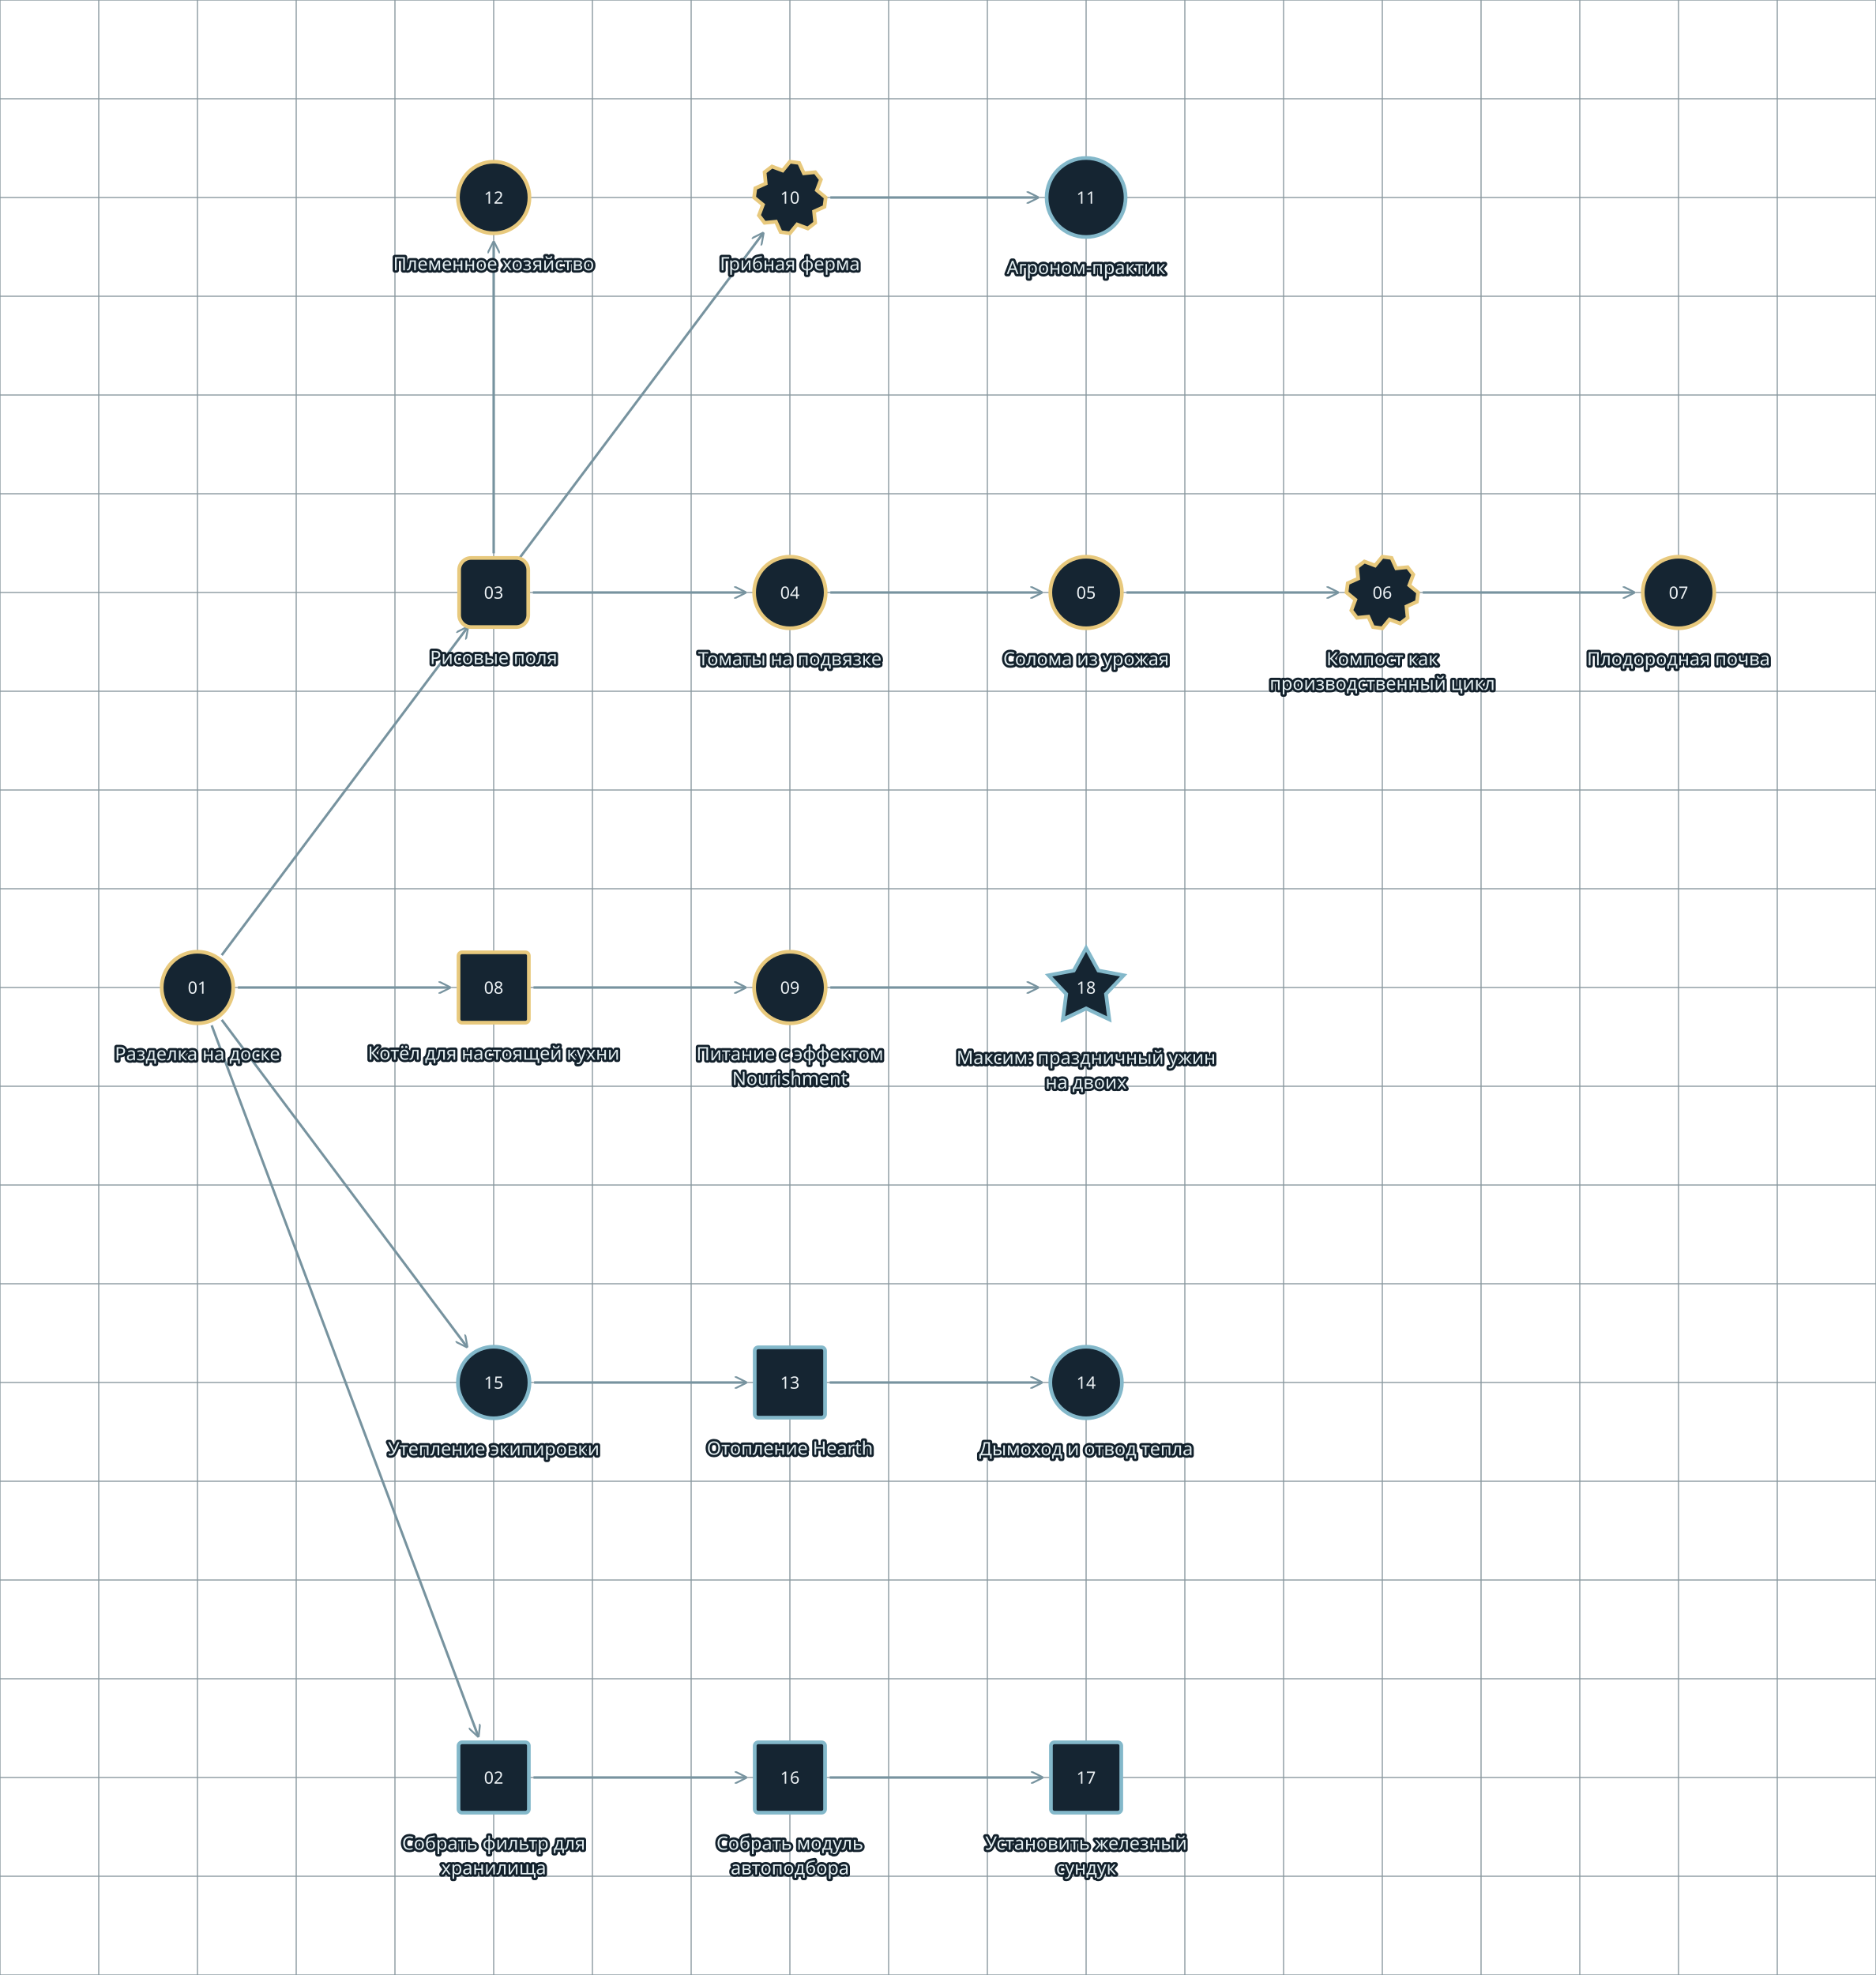
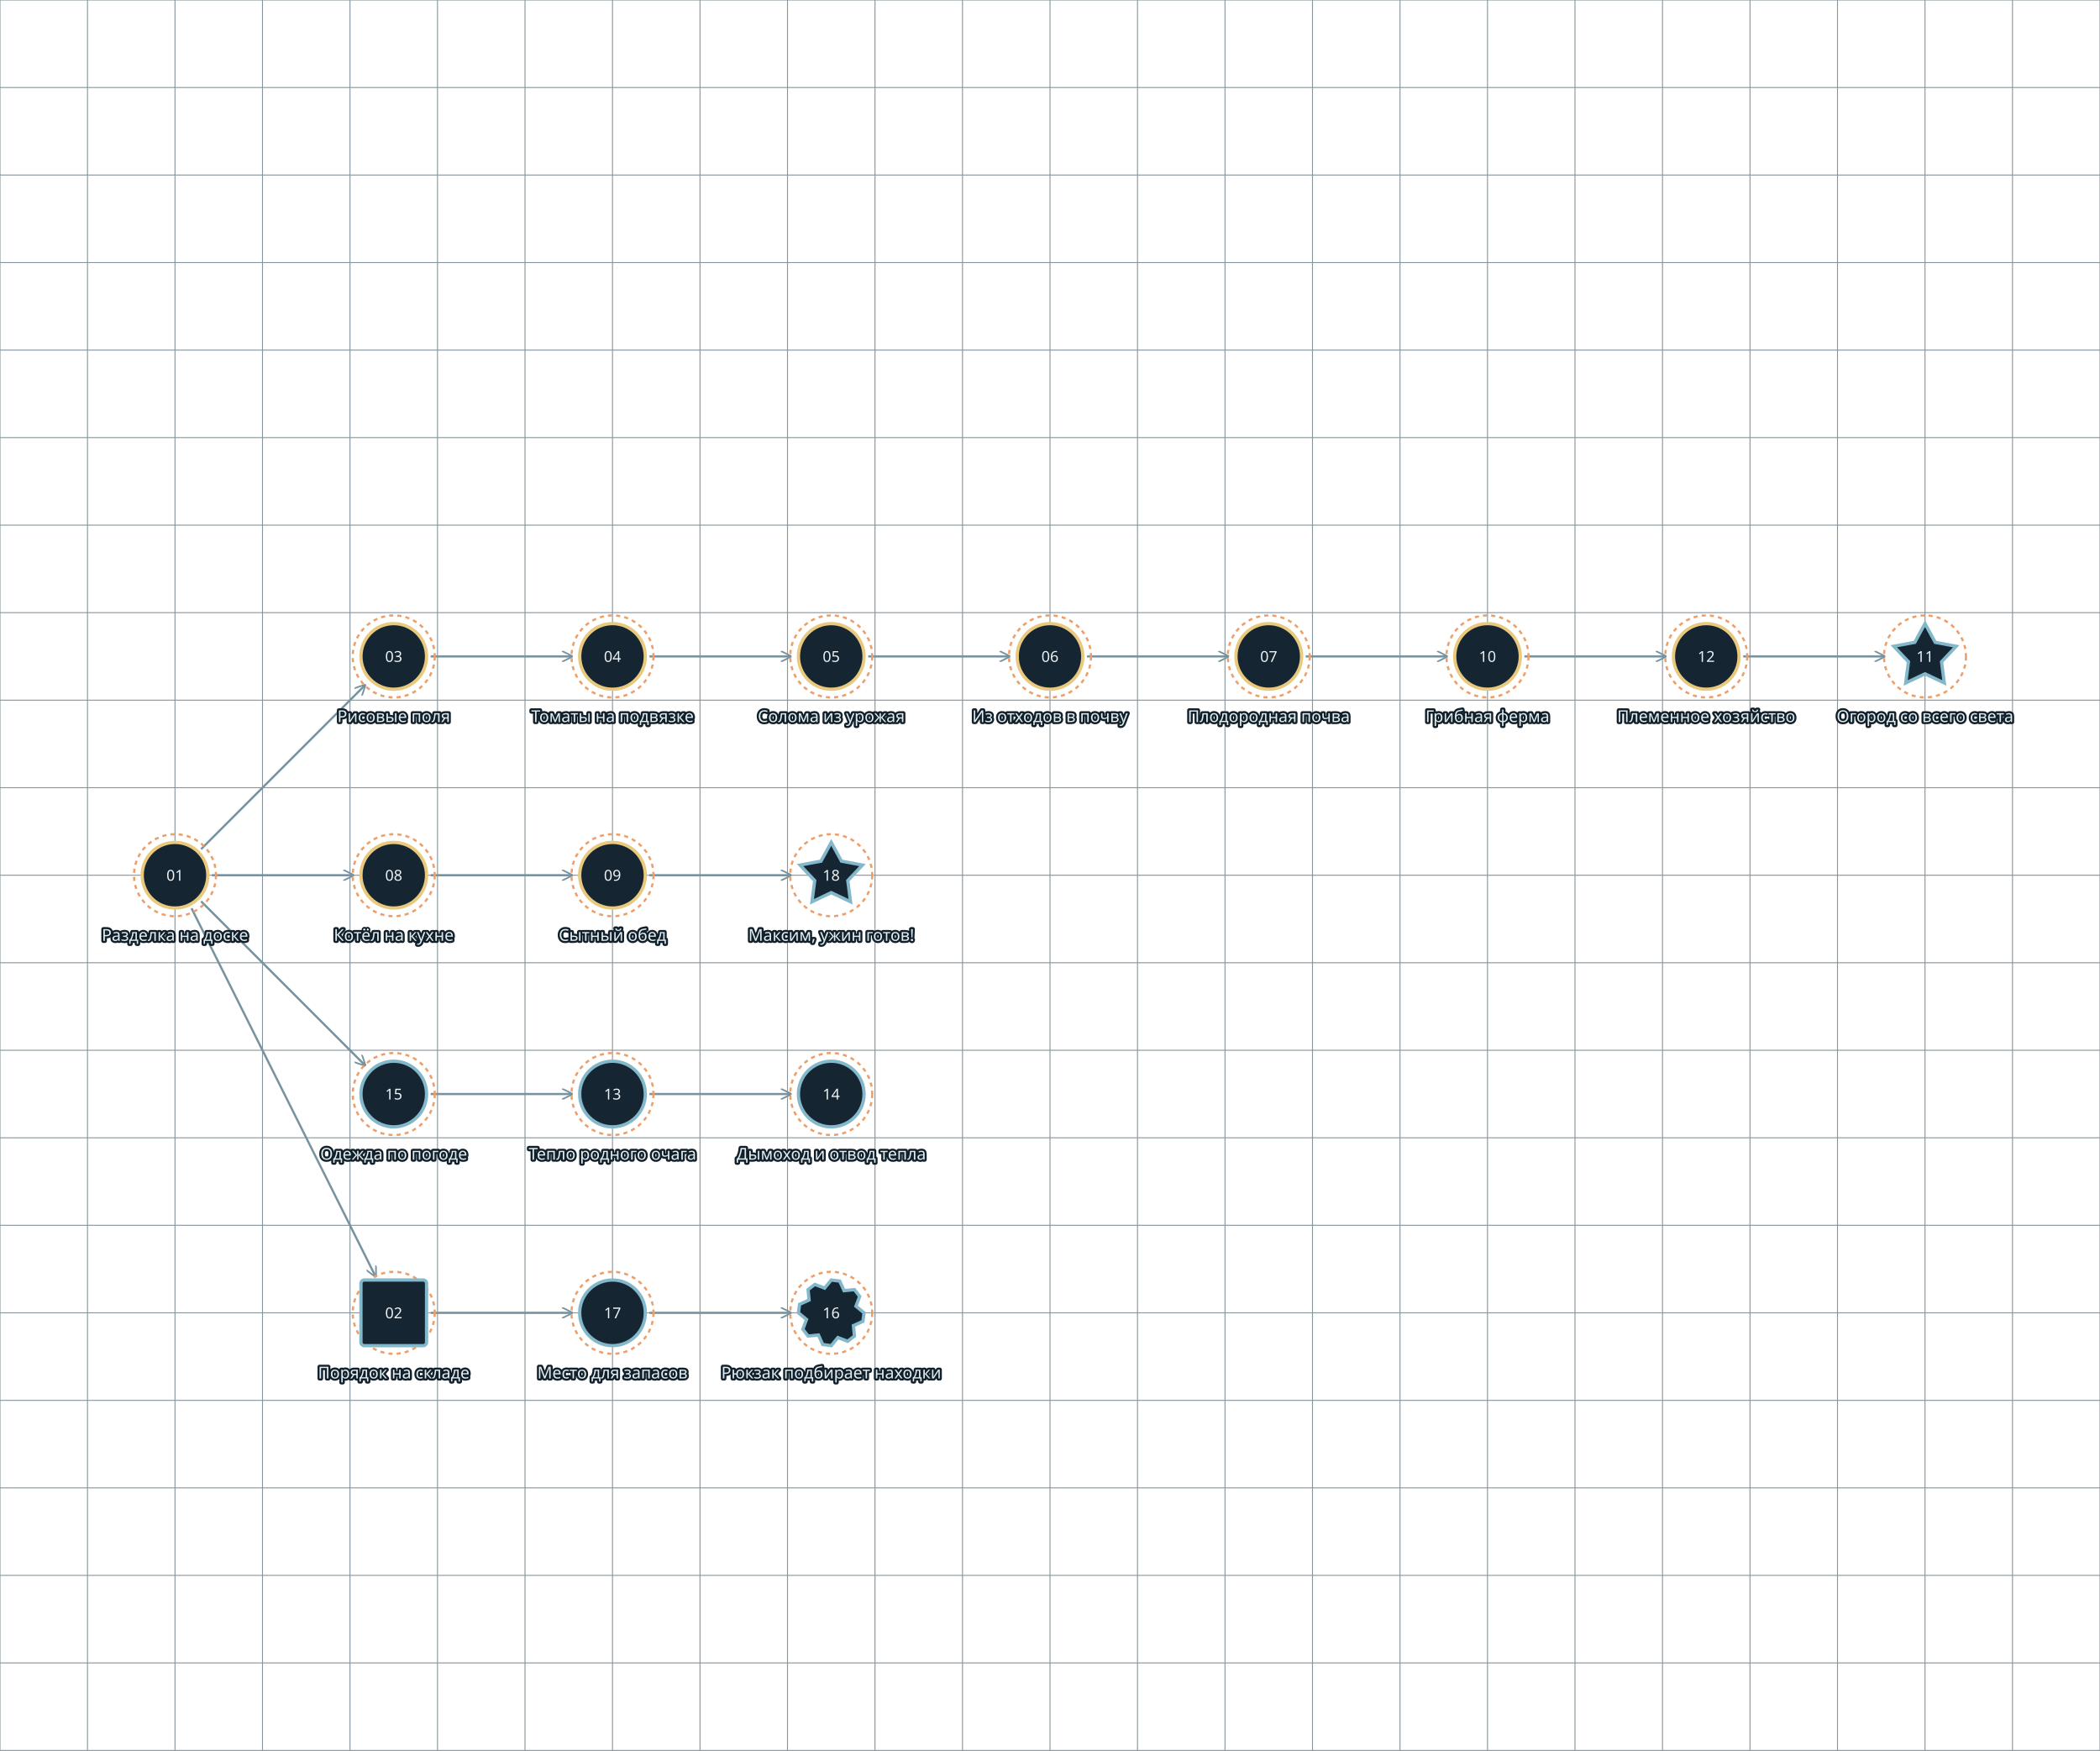
- <svg xmlns="http://www.w3.org/2000/svg" viewBox="-128.00 -640.00 1216.00 1280.00" width="1216.00" height="1280.00" role="img" aria-labelledby="nasledie_life-after-title" data-quest-count="18">
+ <svg xmlns="http://www.w3.org/2000/svg" viewBox="-128.00 -640.00 1536.00 1280.00" width="1536.00" height="1280.00" role="img" aria-labelledby="nasledie_life-after-title" data-quest-count="18">
  <defs>
    <marker id="nasledie_life-after-arrow" markerWidth="8" markerHeight="8" refX="7" refY="4" orient="auto" markerUnits="userSpaceOnUse">
      <path d="M0,0 L8,4 L0,8" fill="none" stroke="#77939f" stroke-width="1.2" />
    </marker>
  </defs>
  <g fill="none" stroke="#24404d" stroke-width="0.7" opacity="0.55" aria-hidden="true">
    <path d="M -128 -640.00 v 1280.00" />
    <path d="M -64 -640.00 v 1280.00" />
    <path d="M 0 -640.00 v 1280.00" />
    <path d="M 64 -640.00 v 1280.00" />
    <path d="M 128 -640.00 v 1280.00" />
    <path d="M 192 -640.00 v 1280.00" />
    <path d="M 256 -640.00 v 1280.00" />
    <path d="M 320 -640.00 v 1280.00" />
    <path d="M 384 -640.00 v 1280.00" />
    <path d="M 448 -640.00 v 1280.00" />
    <path d="M 512 -640.00 v 1280.00" />
    <path d="M 576 -640.00 v 1280.00" />
    <path d="M 640 -640.00 v 1280.00" />
    <path d="M 704 -640.00 v 1280.00" />
    <path d="M 768 -640.00 v 1280.00" />
    <path d="M 832 -640.00 v 1280.00" />
    <path d="M 896 -640.00 v 1280.00" />
    <path d="M 960 -640.00 v 1280.00" />
    <path d="M 1024 -640.00 v 1280.00" />
    <path d="M 1088 -640.00 v 1280.00" />
-     <path d="M -128.00 -640 h 1216.00" />
-     <path d="M -128.00 -576 h 1216.00" />
-     <path d="M -128.00 -512 h 1216.00" />
-     <path d="M -128.00 -448 h 1216.00" />
-     <path d="M -128.00 -384 h 1216.00" />
-     <path d="M -128.00 -320 h 1216.00" />
-     <path d="M -128.00 -256 h 1216.00" />
-     <path d="M -128.00 -192 h 1216.00" />
-     <path d="M -128.00 -128 h 1216.00" />
-     <path d="M -128.00 -64 h 1216.00" />
-     <path d="M -128.00 0 h 1216.00" />
-     <path d="M -128.00 64 h 1216.00" />
-     <path d="M -128.00 128 h 1216.00" />
-     <path d="M -128.00 192 h 1216.00" />
-     <path d="M -128.00 256 h 1216.00" />
-     <path d="M -128.00 320 h 1216.00" />
-     <path d="M -128.00 384 h 1216.00" />
-     <path d="M -128.00 448 h 1216.00" />
-     <path d="M -128.00 512 h 1216.00" />
-     <path d="M -128.00 576 h 1216.00" />
-     <path d="M -128.00 640 h 1216.00" />
+     <path d="M 1152 -640.00 v 1280.00" />
+     <path d="M 1216 -640.00 v 1280.00" />
+     <path d="M 1280 -640.00 v 1280.00" />
+     <path d="M 1344 -640.00 v 1280.00" />
+     <path d="M 1408 -640.00 v 1280.00" />
+     <path d="M -128.00 -640 h 1536.00" />
+     <path d="M -128.00 -576 h 1536.00" />
+     <path d="M -128.00 -512 h 1536.00" />
+     <path d="M -128.00 -448 h 1536.00" />
+     <path d="M -128.00 -384 h 1536.00" />
+     <path d="M -128.00 -320 h 1536.00" />
+     <path d="M -128.00 -256 h 1536.00" />
+     <path d="M -128.00 -192 h 1536.00" />
+     <path d="M -128.00 -128 h 1536.00" />
+     <path d="M -128.00 -64 h 1536.00" />
+     <path d="M -128.00 0 h 1536.00" />
+     <path d="M -128.00 64 h 1536.00" />
+     <path d="M -128.00 128 h 1536.00" />
+     <path d="M -128.00 192 h 1536.00" />
+     <path d="M -128.00 256 h 1536.00" />
+     <path d="M -128.00 320 h 1536.00" />
+     <path d="M -128.00 384 h 1536.00" />
+     <path d="M -128.00 448 h 1536.00" />
+     <path d="M -128.00 512 h 1536.00" />
+     <path d="M -128.00 576 h 1536.00" />
+     <path d="M -128.00 640 h 1536.00" />
  </g>
  <g class="dependencies" fill="none" stroke="#77939f" stroke-width="1.6">
-     <path data-from="464A27B6AA037B37" data-to="6E42774EBA2B38FB" d="M 9.20 24.53 L 181.89 485.03" marker-end="url(#nasledie_life-after-arrow)" />
-     <path data-from="464A27B6AA037B37" data-to="5B2F6F1B27706E1D" d="M 15.72 -20.96 L 174.96 -233.28" marker-end="url(#nasledie_life-after-arrow)" />
-     <path data-from="5B2F6F1B27706E1D" data-to="9E550CA158EE0E76" d="M 217.40 -256.00 L 354.80 -256.00" marker-end="url(#nasledie_life-after-arrow)" />
-     <path data-from="9E550CA158EE0E76" data-to="FE2674FC9E1DD748" d="M 410.20 -256.00 L 546.80 -256.00" marker-end="url(#nasledie_life-after-arrow)" />
-     <path data-from="FE2674FC9E1DD748" data-to="C3D9E46E5C4B9DA5" d="M 602.20 -256.00 L 738.80 -256.00" marker-end="url(#nasledie_life-after-arrow)" />
-     <path data-from="C3D9E46E5C4B9DA5" data-to="0F10C8510B15A8C2" d="M 794.20 -256.00 L 930.80 -256.00" marker-end="url(#nasledie_life-after-arrow)" />
-     <path data-from="464A27B6AA037B37" data-to="70BD314183AC1CDE" d="M 26.20 0.00 L 163.20 0.00" marker-end="url(#nasledie_life-after-arrow)" />
-     <path data-from="70BD314183AC1CDE" data-to="4E740C0034B4382F" d="M 217.80 0.00 L 354.80 0.00" marker-end="url(#nasledie_life-after-arrow)" />
-     <path data-from="5B2F6F1B27706E1D" data-to="6D582231374D6FBB" d="M 207.24 -276.32 L 366.48 -488.64" marker-end="url(#nasledie_life-after-arrow)" />
-     <path data-from="6D582231374D6FBB" data-to="E3867CE6EB276D6B" d="M 410.20 -512.00 L 544.40 -512.00" marker-end="url(#nasledie_life-after-arrow)" />
-     <path data-from="5B2F6F1B27706E1D" data-to="470CCDD13E8599DD" d="M 192.00 -281.40 L 192.00 -482.80" marker-end="url(#nasledie_life-after-arrow)" />
-     <path data-from="C2A7FBADC6571244" data-to="119A349F7B3DEF2E" d="M 218.20 256.00 L 355.20 256.00" marker-end="url(#nasledie_life-after-arrow)" />
-     <path data-from="119A349F7B3DEF2E" data-to="85F72175E8F3882D" d="M 409.80 256.00 L 546.80 256.00" marker-end="url(#nasledie_life-after-arrow)" />
-     <path data-from="464A27B6AA037B37" data-to="C2A7FBADC6571244" d="M 15.72 20.96 L 174.48 232.64" marker-end="url(#nasledie_life-after-arrow)" />
-     <path data-from="6E42774EBA2B38FB" data-to="6BF257BC86E5F51D" d="M 217.80 512.00 L 355.20 512.00" marker-end="url(#nasledie_life-after-arrow)" />
-     <path data-from="6BF257BC86E5F51D" data-to="BCC7916DB9793560" d="M 409.80 512.00 L 547.20 512.00" marker-end="url(#nasledie_life-after-arrow)" />
-     <path data-from="4E740C0034B4382F" data-to="52659216F4F03E2C" d="M 410.20 0.00 L 544.40 0.00" marker-end="url(#nasledie_life-after-arrow)" />
+     <path data-from="464A27B6AA037B37" data-to="6E42774EBA2B38FB" d="M 12.07 24.15 L 146.58 293.17" marker-end="url(#nasledie_life-after-arrow)" />
+     <path data-from="464A27B6AA037B37" data-to="5B2F6F1B27706E1D" d="M 19.09 -19.09 L 138.79 -138.79" marker-end="url(#nasledie_life-after-arrow)" />
+     <path data-from="5B2F6F1B27706E1D" data-to="9E550CA158EE0E76" d="M 187.00 -160.00 L 290.00 -160.00" marker-end="url(#nasledie_life-after-arrow)" />
+     <path data-from="9E550CA158EE0E76" data-to="FE2674FC9E1DD748" d="M 347.00 -160.00 L 450.00 -160.00" marker-end="url(#nasledie_life-after-arrow)" />
+     <path data-from="FE2674FC9E1DD748" data-to="C3D9E46E5C4B9DA5" d="M 507.00 -160.00 L 610.00 -160.00" marker-end="url(#nasledie_life-after-arrow)" />
+     <path data-from="C3D9E46E5C4B9DA5" data-to="0F10C8510B15A8C2" d="M 667.00 -160.00 L 770.00 -160.00" marker-end="url(#nasledie_life-after-arrow)" />
+     <path data-from="464A27B6AA037B37" data-to="70BD314183AC1CDE" d="M 27.00 0.00 L 130.00 0.00" marker-end="url(#nasledie_life-after-arrow)" />
+     <path data-from="70BD314183AC1CDE" data-to="4E740C0034B4382F" d="M 187.00 0.00 L 290.00 0.00" marker-end="url(#nasledie_life-after-arrow)" />
+     <path data-from="0F10C8510B15A8C2" data-to="6D582231374D6FBB" d="M 827.00 -160.00 L 930.00 -160.00" marker-end="url(#nasledie_life-after-arrow)" />
+     <path data-from="470CCDD13E8599DD" data-to="E3867CE6EB276D6B" d="M 1147.00 -160.00 L 1250.00 -160.00" marker-end="url(#nasledie_life-after-arrow)" />
+     <path data-from="6D582231374D6FBB" data-to="470CCDD13E8599DD" d="M 987.00 -160.00 L 1090.00 -160.00" marker-end="url(#nasledie_life-after-arrow)" />
+     <path data-from="C2A7FBADC6571244" data-to="119A349F7B3DEF2E" d="M 187.00 160.00 L 290.00 160.00" marker-end="url(#nasledie_life-after-arrow)" />
+     <path data-from="119A349F7B3DEF2E" data-to="85F72175E8F3882D" d="M 347.00 160.00 L 450.00 160.00" marker-end="url(#nasledie_life-after-arrow)" />
+     <path data-from="464A27B6AA037B37" data-to="C2A7FBADC6571244" d="M 19.09 19.09 L 138.79 138.79" marker-end="url(#nasledie_life-after-arrow)" />
+     <path data-from="BCC7916DB9793560" data-to="6BF257BC86E5F51D" d="M 347.00 320.00 L 450.00 320.00" marker-end="url(#nasledie_life-after-arrow)" />
+     <path data-from="6E42774EBA2B38FB" data-to="BCC7916DB9793560" d="M 187.00 320.00 L 290.00 320.00" marker-end="url(#nasledie_life-after-arrow)" />
+     <path data-from="4E740C0034B4382F" data-to="52659216F4F03E2C" d="M 347.00 0.00 L 450.00 0.00" marker-end="url(#nasledie_life-after-arrow)" />
  </g>
  <g class="quests" font-family="system-ui, sans-serif" text-anchor="middle">
    <g data-quest-id="464A27B6AA037B37" tabindex="0" role="button" aria-label="Разделка на доске" transform="translate(0.00,0.00)" style="cursor:pointer">
-       <circle class="selection-ring" r="33.20" fill="none" stroke="#f4f7fc" stroke-width="3" visibility="hidden" />
-       <circle r="23.20" fill="#152532" stroke="#e8c97d" stroke-width="2.4" />
+       <circle class="change-ring" r="30.00" fill="none" stroke="#ed9f69" stroke-width="1.6" stroke-dasharray="3 3" />
+       <circle class="selection-ring" r="34.00" fill="none" stroke="#f4f7fc" stroke-width="3" visibility="hidden" />
+       <circle r="24.00" fill="#152532" stroke="#e8c97d" stroke-width="2.4" />
      <text y="4" font-size="11" fill="#edf2f5" pointer-events="none">01</text>
-       <text class="quest-label" y="47.20" font-size="12" fill="#e2edf0" paint-order="stroke" stroke="#12202b" stroke-width="3" stroke-linejoin="round" pointer-events="none">Разделка на доске</text>
-     </g>
-     <g data-quest-id="6E42774EBA2B38FB" tabindex="0" role="button" aria-label="Собрать фильтр для хранилища" transform="translate(192.00,512.00)" style="cursor:pointer">
-       <circle class="selection-ring" r="32.80" fill="none" stroke="#f4f7fc" stroke-width="3" visibility="hidden" />
-       <rect x="-22.80" y="-22.80" width="45.60" height="45.60" rx="2.28" fill="#152532" stroke="#83b8ca" stroke-width="2.4" />
+       <text class="quest-label" y="48.00" font-size="12" fill="#e2edf0" paint-order="stroke" stroke="#12202b" stroke-width="3" stroke-linejoin="round" pointer-events="none">Разделка на доске</text>
+     </g>
+     <g data-quest-id="6E42774EBA2B38FB" tabindex="0" role="button" aria-label="Порядок на складе" transform="translate(160.00,320.00)" style="cursor:pointer">
+       <circle class="change-ring" r="30.00" fill="none" stroke="#ed9f69" stroke-width="1.6" stroke-dasharray="3 3" />
+       <circle class="selection-ring" r="34.00" fill="none" stroke="#f4f7fc" stroke-width="3" visibility="hidden" />
+       <rect x="-24.00" y="-24.00" width="48.00" height="48.00" rx="2.40" fill="#152532" stroke="#83b8ca" stroke-width="2.4" />
      <text y="4" font-size="11" fill="#edf2f5" pointer-events="none">02</text>
-       <text class="quest-label" y="46.80" font-size="12" fill="#e2edf0" paint-order="stroke" stroke="#12202b" stroke-width="3" stroke-linejoin="round" pointer-events="none">Собрать фильтр для</text>
-       <text class="quest-label" y="62.80" font-size="12" fill="#e2edf0" paint-order="stroke" stroke="#12202b" stroke-width="3" stroke-linejoin="round" pointer-events="none">хранилища</text>
-     </g>
-     <g data-quest-id="5B2F6F1B27706E1D" tabindex="0" role="button" aria-label="Рисовые поля" transform="translate(192.00,-256.00)" style="cursor:pointer">
-       <circle class="selection-ring" r="32.40" fill="none" stroke="#f4f7fc" stroke-width="3" visibility="hidden" />
-       <rect x="-22.40" y="-22.40" width="44.80" height="44.80" rx="7.84" fill="#152532" stroke="#e8c97d" stroke-width="2.4" />
+       <text class="quest-label" y="48.00" font-size="12" fill="#e2edf0" paint-order="stroke" stroke="#12202b" stroke-width="3" stroke-linejoin="round" pointer-events="none">Порядок на складе</text>
+     </g>
+     <g data-quest-id="5B2F6F1B27706E1D" tabindex="0" role="button" aria-label="Рисовые поля" transform="translate(160.00,-160.00)" style="cursor:pointer">
+       <circle class="change-ring" r="30.00" fill="none" stroke="#ed9f69" stroke-width="1.6" stroke-dasharray="3 3" />
+       <circle class="selection-ring" r="34.00" fill="none" stroke="#f4f7fc" stroke-width="3" visibility="hidden" />
+       <circle r="24.00" fill="#152532" stroke="#e8c97d" stroke-width="2.4" />
      <text y="4" font-size="11" fill="#edf2f5" pointer-events="none">03</text>
-       <text class="quest-label" y="46.40" font-size="12" fill="#e2edf0" paint-order="stroke" stroke="#12202b" stroke-width="3" stroke-linejoin="round" pointer-events="none">Рисовые поля</text>
-     </g>
-     <g data-quest-id="9E550CA158EE0E76" tabindex="0" role="button" aria-label="Томаты на подвязке" transform="translate(384.00,-256.00)" style="cursor:pointer">
-       <circle class="selection-ring" r="33.20" fill="none" stroke="#f4f7fc" stroke-width="3" visibility="hidden" />
-       <circle r="23.20" fill="#152532" stroke="#e8c97d" stroke-width="2.4" />
+       <text class="quest-label" y="48.00" font-size="12" fill="#e2edf0" paint-order="stroke" stroke="#12202b" stroke-width="3" stroke-linejoin="round" pointer-events="none">Рисовые поля</text>
+     </g>
+     <g data-quest-id="9E550CA158EE0E76" tabindex="0" role="button" aria-label="Томаты на подвязке" transform="translate(320.00,-160.00)" style="cursor:pointer">
+       <circle class="change-ring" r="30.00" fill="none" stroke="#ed9f69" stroke-width="1.6" stroke-dasharray="3 3" />
+       <circle class="selection-ring" r="34.00" fill="none" stroke="#f4f7fc" stroke-width="3" visibility="hidden" />
+       <circle r="24.00" fill="#152532" stroke="#e8c97d" stroke-width="2.4" />
      <text y="4" font-size="11" fill="#edf2f5" pointer-events="none">04</text>
-       <text class="quest-label" y="47.20" font-size="12" fill="#e2edf0" paint-order="stroke" stroke="#12202b" stroke-width="3" stroke-linejoin="round" pointer-events="none">Томаты на подвязке</text>
-     </g>
-     <g data-quest-id="FE2674FC9E1DD748" tabindex="0" role="button" aria-label="Солома из урожая" transform="translate(576.00,-256.00)" style="cursor:pointer">
-       <circle class="selection-ring" r="33.20" fill="none" stroke="#f4f7fc" stroke-width="3" visibility="hidden" />
-       <circle r="23.20" fill="#152532" stroke="#e8c97d" stroke-width="2.4" />
+       <text class="quest-label" y="48.00" font-size="12" fill="#e2edf0" paint-order="stroke" stroke="#12202b" stroke-width="3" stroke-linejoin="round" pointer-events="none">Томаты на подвязке</text>
+     </g>
+     <g data-quest-id="FE2674FC9E1DD748" tabindex="0" role="button" aria-label="Солома из урожая" transform="translate(480.00,-160.00)" style="cursor:pointer">
+       <circle class="change-ring" r="30.00" fill="none" stroke="#ed9f69" stroke-width="1.6" stroke-dasharray="3 3" />
+       <circle class="selection-ring" r="34.00" fill="none" stroke="#f4f7fc" stroke-width="3" visibility="hidden" />
+       <circle r="24.00" fill="#152532" stroke="#e8c97d" stroke-width="2.4" />
      <text y="4" font-size="11" fill="#edf2f5" pointer-events="none">05</text>
-       <text class="quest-label" y="47.20" font-size="12" fill="#e2edf0" paint-order="stroke" stroke="#12202b" stroke-width="3" stroke-linejoin="round" pointer-events="none">Солома из урожая</text>
-     </g>
-     <g data-quest-id="C3D9E46E5C4B9DA5" tabindex="0" role="button" aria-label="Компост как производственный цикл" transform="translate(768.00,-256.00)" style="cursor:pointer">
-       <circle class="selection-ring" r="33.20" fill="none" stroke="#f4f7fc" stroke-width="3" visibility="hidden" />
-       <polygon points="23.20,0.00 22.41,6.00 15.67,9.05 16.40,16.40 11.60,20.09 4.68,17.48 0.00,23.20 -6.00,22.41 -9.05,15.67 -16.40,16.40 -20.09,11.60 -17.48,4.68 -23.20,0.00 -22.41,-6.00 -15.67,-9.05 -16.40,-16.40 -11.60,-20.09 -4.68,-17.48 -0.00,-23.20 6.00,-22.41 9.05,-15.67 16.40,-16.40 20.09,-11.60 17.48,-4.68" fill="#152532" stroke="#e8c97d" stroke-width="2.4" />
+       <text class="quest-label" y="48.00" font-size="12" fill="#e2edf0" paint-order="stroke" stroke="#12202b" stroke-width="3" stroke-linejoin="round" pointer-events="none">Солома из урожая</text>
+     </g>
+     <g data-quest-id="C3D9E46E5C4B9DA5" tabindex="0" role="button" aria-label="Из отходов в почву" transform="translate(640.00,-160.00)" style="cursor:pointer">
+       <circle class="change-ring" r="30.00" fill="none" stroke="#ed9f69" stroke-width="1.6" stroke-dasharray="3 3" />
+       <circle class="selection-ring" r="34.00" fill="none" stroke="#f4f7fc" stroke-width="3" visibility="hidden" />
+       <circle r="24.00" fill="#152532" stroke="#e8c97d" stroke-width="2.4" />
      <text y="4" font-size="11" fill="#edf2f5" pointer-events="none">06</text>
-       <text class="quest-label" y="47.20" font-size="12" fill="#e2edf0" paint-order="stroke" stroke="#12202b" stroke-width="3" stroke-linejoin="round" pointer-events="none">Компост как</text>
-       <text class="quest-label" y="63.20" font-size="12" fill="#e2edf0" paint-order="stroke" stroke="#12202b" stroke-width="3" stroke-linejoin="round" pointer-events="none">производственный цикл</text>
-     </g>
-     <g data-quest-id="0F10C8510B15A8C2" tabindex="0" role="button" aria-label="Плодородная почва" transform="translate(960.00,-256.00)" style="cursor:pointer">
-       <circle class="selection-ring" r="33.20" fill="none" stroke="#f4f7fc" stroke-width="3" visibility="hidden" />
-       <circle r="23.20" fill="#152532" stroke="#e8c97d" stroke-width="2.4" />
+       <text class="quest-label" y="48.00" font-size="12" fill="#e2edf0" paint-order="stroke" stroke="#12202b" stroke-width="3" stroke-linejoin="round" pointer-events="none">Из отходов в почву</text>
+     </g>
+     <g data-quest-id="0F10C8510B15A8C2" tabindex="0" role="button" aria-label="Плодородная почва" transform="translate(800.00,-160.00)" style="cursor:pointer">
+       <circle class="change-ring" r="30.00" fill="none" stroke="#ed9f69" stroke-width="1.6" stroke-dasharray="3 3" />
+       <circle class="selection-ring" r="34.00" fill="none" stroke="#f4f7fc" stroke-width="3" visibility="hidden" />
+       <circle r="24.00" fill="#152532" stroke="#e8c97d" stroke-width="2.4" />
      <text y="4" font-size="11" fill="#edf2f5" pointer-events="none">07</text>
-       <text class="quest-label" y="47.20" font-size="12" fill="#e2edf0" paint-order="stroke" stroke="#12202b" stroke-width="3" stroke-linejoin="round" pointer-events="none">Плодородная почва</text>
-     </g>
-     <g data-quest-id="70BD314183AC1CDE" tabindex="0" role="button" aria-label="Котёл для настоящей кухни" transform="translate(192.00,0.00)" style="cursor:pointer">
-       <circle class="selection-ring" r="32.80" fill="none" stroke="#f4f7fc" stroke-width="3" visibility="hidden" />
-       <rect x="-22.80" y="-22.80" width="45.60" height="45.60" rx="2.28" fill="#152532" stroke="#e8c97d" stroke-width="2.4" />
+       <text class="quest-label" y="48.00" font-size="12" fill="#e2edf0" paint-order="stroke" stroke="#12202b" stroke-width="3" stroke-linejoin="round" pointer-events="none">Плодородная почва</text>
+     </g>
+     <g data-quest-id="70BD314183AC1CDE" tabindex="0" role="button" aria-label="Котёл на кухне" transform="translate(160.00,0.00)" style="cursor:pointer">
+       <circle class="change-ring" r="30.00" fill="none" stroke="#ed9f69" stroke-width="1.6" stroke-dasharray="3 3" />
+       <circle class="selection-ring" r="34.00" fill="none" stroke="#f4f7fc" stroke-width="3" visibility="hidden" />
+       <circle r="24.00" fill="#152532" stroke="#e8c97d" stroke-width="2.4" />
      <text y="4" font-size="11" fill="#edf2f5" pointer-events="none">08</text>
-       <text class="quest-label" y="46.80" font-size="12" fill="#e2edf0" paint-order="stroke" stroke="#12202b" stroke-width="3" stroke-linejoin="round" pointer-events="none">Котёл для настоящей кухни</text>
-     </g>
-     <g data-quest-id="4E740C0034B4382F" tabindex="0" role="button" aria-label="Питание с эффектом Nourishment" transform="translate(384.00,0.00)" style="cursor:pointer">
-       <circle class="selection-ring" r="33.20" fill="none" stroke="#f4f7fc" stroke-width="3" visibility="hidden" />
-       <circle r="23.20" fill="#152532" stroke="#e8c97d" stroke-width="2.4" />
+       <text class="quest-label" y="48.00" font-size="12" fill="#e2edf0" paint-order="stroke" stroke="#12202b" stroke-width="3" stroke-linejoin="round" pointer-events="none">Котёл на кухне</text>
+     </g>
+     <g data-quest-id="4E740C0034B4382F" tabindex="0" role="button" aria-label="Сытный обед" transform="translate(320.00,0.00)" style="cursor:pointer">
+       <circle class="change-ring" r="30.00" fill="none" stroke="#ed9f69" stroke-width="1.6" stroke-dasharray="3 3" />
+       <circle class="selection-ring" r="34.00" fill="none" stroke="#f4f7fc" stroke-width="3" visibility="hidden" />
+       <circle r="24.00" fill="#152532" stroke="#e8c97d" stroke-width="2.4" />
      <text y="4" font-size="11" fill="#edf2f5" pointer-events="none">09</text>
-       <text class="quest-label" y="47.20" font-size="12" fill="#e2edf0" paint-order="stroke" stroke="#12202b" stroke-width="3" stroke-linejoin="round" pointer-events="none">Питание с эффектом</text>
-       <text class="quest-label" y="63.20" font-size="12" fill="#e2edf0" paint-order="stroke" stroke="#12202b" stroke-width="3" stroke-linejoin="round" pointer-events="none">Nourishment</text>
-     </g>
-     <g data-quest-id="6D582231374D6FBB" tabindex="0" role="button" aria-label="Грибная ферма" transform="translate(384.00,-512.00)" style="cursor:pointer">
-       <circle class="selection-ring" r="33.20" fill="none" stroke="#f4f7fc" stroke-width="3" visibility="hidden" />
-       <polygon points="23.20,0.00 22.41,6.00 15.67,9.05 16.40,16.40 11.60,20.09 4.68,17.48 0.00,23.20 -6.00,22.41 -9.05,15.67 -16.40,16.40 -20.09,11.60 -17.48,4.68 -23.20,0.00 -22.41,-6.00 -15.67,-9.05 -16.40,-16.40 -11.60,-20.09 -4.68,-17.48 -0.00,-23.20 6.00,-22.41 9.05,-15.67 16.40,-16.40 20.09,-11.60 17.48,-4.68" fill="#152532" stroke="#e8c97d" stroke-width="2.4" />
+       <text class="quest-label" y="48.00" font-size="12" fill="#e2edf0" paint-order="stroke" stroke="#12202b" stroke-width="3" stroke-linejoin="round" pointer-events="none">Сытный обед</text>
+     </g>
+     <g data-quest-id="6D582231374D6FBB" tabindex="0" role="button" aria-label="Грибная ферма" transform="translate(960.00,-160.00)" style="cursor:pointer">
+       <circle class="change-ring" r="30.00" fill="none" stroke="#ed9f69" stroke-width="1.6" stroke-dasharray="3 3" />
+       <circle class="selection-ring" r="34.00" fill="none" stroke="#f4f7fc" stroke-width="3" visibility="hidden" />
+       <circle r="24.00" fill="#152532" stroke="#e8c97d" stroke-width="2.4" />
      <text y="4" font-size="11" fill="#edf2f5" pointer-events="none">10</text>
-       <text class="quest-label" y="47.20" font-size="12" fill="#e2edf0" paint-order="stroke" stroke="#12202b" stroke-width="3" stroke-linejoin="round" pointer-events="none">Грибная ферма</text>
-     </g>
-     <g data-quest-id="E3867CE6EB276D6B" tabindex="0" role="button" aria-label="Агроном-практик" transform="translate(576.00,-512.00)" style="cursor:pointer">
-       <circle class="selection-ring" r="35.60" fill="none" stroke="#f4f7fc" stroke-width="3" visibility="hidden" />
-       <circle r="25.60" fill="#152532" stroke="#83b8ca" stroke-width="2.4" />
+       <text class="quest-label" y="48.00" font-size="12" fill="#e2edf0" paint-order="stroke" stroke="#12202b" stroke-width="3" stroke-linejoin="round" pointer-events="none">Грибная ферма</text>
+     </g>
+     <g data-quest-id="E3867CE6EB276D6B" tabindex="0" role="button" aria-label="Огород со всего света" transform="translate(1280.00,-160.00)" style="cursor:pointer">
+       <circle class="change-ring" r="30.00" fill="none" stroke="#ed9f69" stroke-width="1.6" stroke-dasharray="3 3" />
+       <circle class="selection-ring" r="34.00" fill="none" stroke="#f4f7fc" stroke-width="3" visibility="hidden" />
+       <polygon points="0.00,-24.00 7.48,-10.29 22.83,-7.42 12.10,3.93 14.11,19.42 0.00,12.72 -14.11,19.42 -12.10,3.93 -22.83,-7.42 -7.48,-10.29" fill="#152532" stroke="#83b8ca" stroke-width="2.4" />
      <text y="4" font-size="11" fill="#edf2f5" pointer-events="none">11</text>
-       <text class="quest-label" y="49.60" font-size="12" fill="#e2edf0" paint-order="stroke" stroke="#12202b" stroke-width="3" stroke-linejoin="round" pointer-events="none">Агроном-практик</text>
-     </g>
-     <g data-quest-id="470CCDD13E8599DD" tabindex="0" role="button" aria-label="Племенное хозяйство" transform="translate(192.00,-512.00)" style="cursor:pointer">
-       <circle class="selection-ring" r="33.20" fill="none" stroke="#f4f7fc" stroke-width="3" visibility="hidden" />
-       <circle r="23.20" fill="#152532" stroke="#e8c97d" stroke-width="2.4" />
+       <text class="quest-label" y="48.00" font-size="12" fill="#e2edf0" paint-order="stroke" stroke="#12202b" stroke-width="3" stroke-linejoin="round" pointer-events="none">Огород со всего света</text>
+     </g>
+     <g data-quest-id="470CCDD13E8599DD" tabindex="0" role="button" aria-label="Племенное хозяйство" transform="translate(1120.00,-160.00)" style="cursor:pointer">
+       <circle class="change-ring" r="30.00" fill="none" stroke="#ed9f69" stroke-width="1.6" stroke-dasharray="3 3" />
+       <circle class="selection-ring" r="34.00" fill="none" stroke="#f4f7fc" stroke-width="3" visibility="hidden" />
+       <circle r="24.00" fill="#152532" stroke="#e8c97d" stroke-width="2.4" />
      <text y="4" font-size="11" fill="#edf2f5" pointer-events="none">12</text>
-       <text class="quest-label" y="47.20" font-size="12" fill="#e2edf0" paint-order="stroke" stroke="#12202b" stroke-width="3" stroke-linejoin="round" pointer-events="none">Племенное хозяйство</text>
-     </g>
-     <g data-quest-id="119A349F7B3DEF2E" tabindex="0" role="button" aria-label="Отопление Hearth" transform="translate(384.00,256.00)" style="cursor:pointer">
-       <circle class="selection-ring" r="32.80" fill="none" stroke="#f4f7fc" stroke-width="3" visibility="hidden" />
-       <rect x="-22.80" y="-22.80" width="45.60" height="45.60" rx="2.28" fill="#152532" stroke="#83b8ca" stroke-width="2.4" />
+       <text class="quest-label" y="48.00" font-size="12" fill="#e2edf0" paint-order="stroke" stroke="#12202b" stroke-width="3" stroke-linejoin="round" pointer-events="none">Племенное хозяйство</text>
+     </g>
+     <g data-quest-id="119A349F7B3DEF2E" tabindex="0" role="button" aria-label="Тепло родного очага" transform="translate(320.00,160.00)" style="cursor:pointer">
+       <circle class="change-ring" r="30.00" fill="none" stroke="#ed9f69" stroke-width="1.6" stroke-dasharray="3 3" />
+       <circle class="selection-ring" r="34.00" fill="none" stroke="#f4f7fc" stroke-width="3" visibility="hidden" />
+       <circle r="24.00" fill="#152532" stroke="#83b8ca" stroke-width="2.4" />
      <text y="4" font-size="11" fill="#edf2f5" pointer-events="none">13</text>
-       <text class="quest-label" y="46.80" font-size="12" fill="#e2edf0" paint-order="stroke" stroke="#12202b" stroke-width="3" stroke-linejoin="round" pointer-events="none">Отопление Hearth</text>
-     </g>
-     <g data-quest-id="85F72175E8F3882D" tabindex="0" role="button" aria-label="Дымоход и отвод тепла" transform="translate(576.00,256.00)" style="cursor:pointer">
-       <circle class="selection-ring" r="33.20" fill="none" stroke="#f4f7fc" stroke-width="3" visibility="hidden" />
-       <circle r="23.20" fill="#152532" stroke="#83b8ca" stroke-width="2.4" />
+       <text class="quest-label" y="48.00" font-size="12" fill="#e2edf0" paint-order="stroke" stroke="#12202b" stroke-width="3" stroke-linejoin="round" pointer-events="none">Тепло родного очага</text>
+     </g>
+     <g data-quest-id="85F72175E8F3882D" tabindex="0" role="button" aria-label="Дымоход и отвод тепла" transform="translate(480.00,160.00)" style="cursor:pointer">
+       <circle class="change-ring" r="30.00" fill="none" stroke="#ed9f69" stroke-width="1.6" stroke-dasharray="3 3" />
+       <circle class="selection-ring" r="34.00" fill="none" stroke="#f4f7fc" stroke-width="3" visibility="hidden" />
+       <circle r="24.00" fill="#152532" stroke="#83b8ca" stroke-width="2.4" />
      <text y="4" font-size="11" fill="#edf2f5" pointer-events="none">14</text>
-       <text class="quest-label" y="47.20" font-size="12" fill="#e2edf0" paint-order="stroke" stroke="#12202b" stroke-width="3" stroke-linejoin="round" pointer-events="none">Дымоход и отвод тепла</text>
-     </g>
-     <g data-quest-id="C2A7FBADC6571244" tabindex="0" role="button" aria-label="Утепление экипировки" transform="translate(192.00,256.00)" style="cursor:pointer">
-       <circle class="selection-ring" r="33.20" fill="none" stroke="#f4f7fc" stroke-width="3" visibility="hidden" />
-       <circle r="23.20" fill="#152532" stroke="#83b8ca" stroke-width="2.4" />
+       <text class="quest-label" y="48.00" font-size="12" fill="#e2edf0" paint-order="stroke" stroke="#12202b" stroke-width="3" stroke-linejoin="round" pointer-events="none">Дымоход и отвод тепла</text>
+     </g>
+     <g data-quest-id="C2A7FBADC6571244" tabindex="0" role="button" aria-label="Одежда по погоде" transform="translate(160.00,160.00)" style="cursor:pointer">
+       <circle class="change-ring" r="30.00" fill="none" stroke="#ed9f69" stroke-width="1.6" stroke-dasharray="3 3" />
+       <circle class="selection-ring" r="34.00" fill="none" stroke="#f4f7fc" stroke-width="3" visibility="hidden" />
+       <circle r="24.00" fill="#152532" stroke="#83b8ca" stroke-width="2.4" />
      <text y="4" font-size="11" fill="#edf2f5" pointer-events="none">15</text>
-       <text class="quest-label" y="47.20" font-size="12" fill="#e2edf0" paint-order="stroke" stroke="#12202b" stroke-width="3" stroke-linejoin="round" pointer-events="none">Утепление экипировки</text>
-     </g>
-     <g data-quest-id="6BF257BC86E5F51D" tabindex="0" role="button" aria-label="Собрать модуль автоподбора" transform="translate(384.00,512.00)" style="cursor:pointer">
-       <circle class="selection-ring" r="32.80" fill="none" stroke="#f4f7fc" stroke-width="3" visibility="hidden" />
-       <rect x="-22.80" y="-22.80" width="45.60" height="45.60" rx="2.28" fill="#152532" stroke="#83b8ca" stroke-width="2.4" />
+       <text class="quest-label" y="48.00" font-size="12" fill="#e2edf0" paint-order="stroke" stroke="#12202b" stroke-width="3" stroke-linejoin="round" pointer-events="none">Одежда по погоде</text>
+     </g>
+     <g data-quest-id="6BF257BC86E5F51D" tabindex="0" role="button" aria-label="Рюкзак подбирает находки" transform="translate(480.00,320.00)" style="cursor:pointer">
+       <circle class="change-ring" r="30.00" fill="none" stroke="#ed9f69" stroke-width="1.6" stroke-dasharray="3 3" />
+       <circle class="selection-ring" r="34.00" fill="none" stroke="#f4f7fc" stroke-width="3" visibility="hidden" />
+       <polygon points="24.00,0.00 23.18,6.21 16.21,9.36 16.97,16.97 12.00,20.78 4.85,18.08 0.00,24.00 -6.21,23.18 -9.36,16.21 -16.97,16.97 -20.78,12.00 -18.08,4.85 -24.00,0.00 -23.18,-6.21 -16.21,-9.36 -16.97,-16.97 -12.00,-20.78 -4.85,-18.08 -0.00,-24.00 6.21,-23.18 9.36,-16.21 16.97,-16.97 20.78,-12.00 18.08,-4.85" fill="#152532" stroke="#83b8ca" stroke-width="2.4" />
      <text y="4" font-size="11" fill="#edf2f5" pointer-events="none">16</text>
-       <text class="quest-label" y="46.80" font-size="12" fill="#e2edf0" paint-order="stroke" stroke="#12202b" stroke-width="3" stroke-linejoin="round" pointer-events="none">Собрать модуль</text>
-       <text class="quest-label" y="62.80" font-size="12" fill="#e2edf0" paint-order="stroke" stroke="#12202b" stroke-width="3" stroke-linejoin="round" pointer-events="none">автоподбора</text>
-     </g>
-     <g data-quest-id="BCC7916DB9793560" tabindex="0" role="button" aria-label="Установить железный сундук" transform="translate(576.00,512.00)" style="cursor:pointer">
-       <circle class="selection-ring" r="32.80" fill="none" stroke="#f4f7fc" stroke-width="3" visibility="hidden" />
-       <rect x="-22.80" y="-22.80" width="45.60" height="45.60" rx="2.28" fill="#152532" stroke="#83b8ca" stroke-width="2.4" />
+       <text class="quest-label" y="48.00" font-size="12" fill="#e2edf0" paint-order="stroke" stroke="#12202b" stroke-width="3" stroke-linejoin="round" pointer-events="none">Рюкзак подбирает находки</text>
+     </g>
+     <g data-quest-id="BCC7916DB9793560" tabindex="0" role="button" aria-label="Место для запасов" transform="translate(320.00,320.00)" style="cursor:pointer">
+       <circle class="change-ring" r="30.00" fill="none" stroke="#ed9f69" stroke-width="1.6" stroke-dasharray="3 3" />
+       <circle class="selection-ring" r="34.00" fill="none" stroke="#f4f7fc" stroke-width="3" visibility="hidden" />
+       <circle r="24.00" fill="#152532" stroke="#83b8ca" stroke-width="2.4" />
      <text y="4" font-size="11" fill="#edf2f5" pointer-events="none">17</text>
-       <text class="quest-label" y="46.80" font-size="12" fill="#e2edf0" paint-order="stroke" stroke="#12202b" stroke-width="3" stroke-linejoin="round" pointer-events="none">Установить железный</text>
-       <text class="quest-label" y="62.80" font-size="12" fill="#e2edf0" paint-order="stroke" stroke="#12202b" stroke-width="3" stroke-linejoin="round" pointer-events="none">сундук</text>
-     </g>
-     <g data-quest-id="52659216F4F03E2C" tabindex="0" role="button" aria-label="Максим: праздничный ужин на двоих" transform="translate(576.00,0.00)" style="cursor:pointer">
-       <circle class="selection-ring" r="35.60" fill="none" stroke="#f4f7fc" stroke-width="3" visibility="hidden" />
-       <polygon points="0.00,-25.60 7.98,-10.98 24.35,-7.91 12.90,4.19 15.05,20.71 0.00,13.57 -15.05,20.71 -12.90,4.19 -24.35,-7.91 -7.98,-10.98" fill="#152532" stroke="#83b8ca" stroke-width="2.4" />
+       <text class="quest-label" y="48.00" font-size="12" fill="#e2edf0" paint-order="stroke" stroke="#12202b" stroke-width="3" stroke-linejoin="round" pointer-events="none">Место для запасов</text>
+     </g>
+     <g data-quest-id="52659216F4F03E2C" tabindex="0" role="button" aria-label="Максим, ужин готов!" transform="translate(480.00,0.00)" style="cursor:pointer">
+       <circle class="change-ring" r="30.00" fill="none" stroke="#ed9f69" stroke-width="1.6" stroke-dasharray="3 3" />
+       <circle class="selection-ring" r="34.00" fill="none" stroke="#f4f7fc" stroke-width="3" visibility="hidden" />
+       <polygon points="0.00,-24.00 7.48,-10.29 22.83,-7.42 12.10,3.93 14.11,19.42 0.00,12.72 -14.11,19.42 -12.10,3.93 -22.83,-7.42 -7.48,-10.29" fill="#152532" stroke="#83b8ca" stroke-width="2.4" />
      <text y="4" font-size="11" fill="#edf2f5" pointer-events="none">18</text>
-       <text class="quest-label" y="49.60" font-size="12" fill="#e2edf0" paint-order="stroke" stroke="#12202b" stroke-width="3" stroke-linejoin="round" pointer-events="none">Максим: праздничный ужин</text>
-       <text class="quest-label" y="65.60" font-size="12" fill="#e2edf0" paint-order="stroke" stroke="#12202b" stroke-width="3" stroke-linejoin="round" pointer-events="none">на двоих</text>
+       <text class="quest-label" y="48.00" font-size="12" fill="#e2edf0" paint-order="stroke" stroke="#12202b" stroke-width="3" stroke-linejoin="round" pointer-events="none">Максим, ужин готов!</text>
    </g>
  </g>
</svg>
